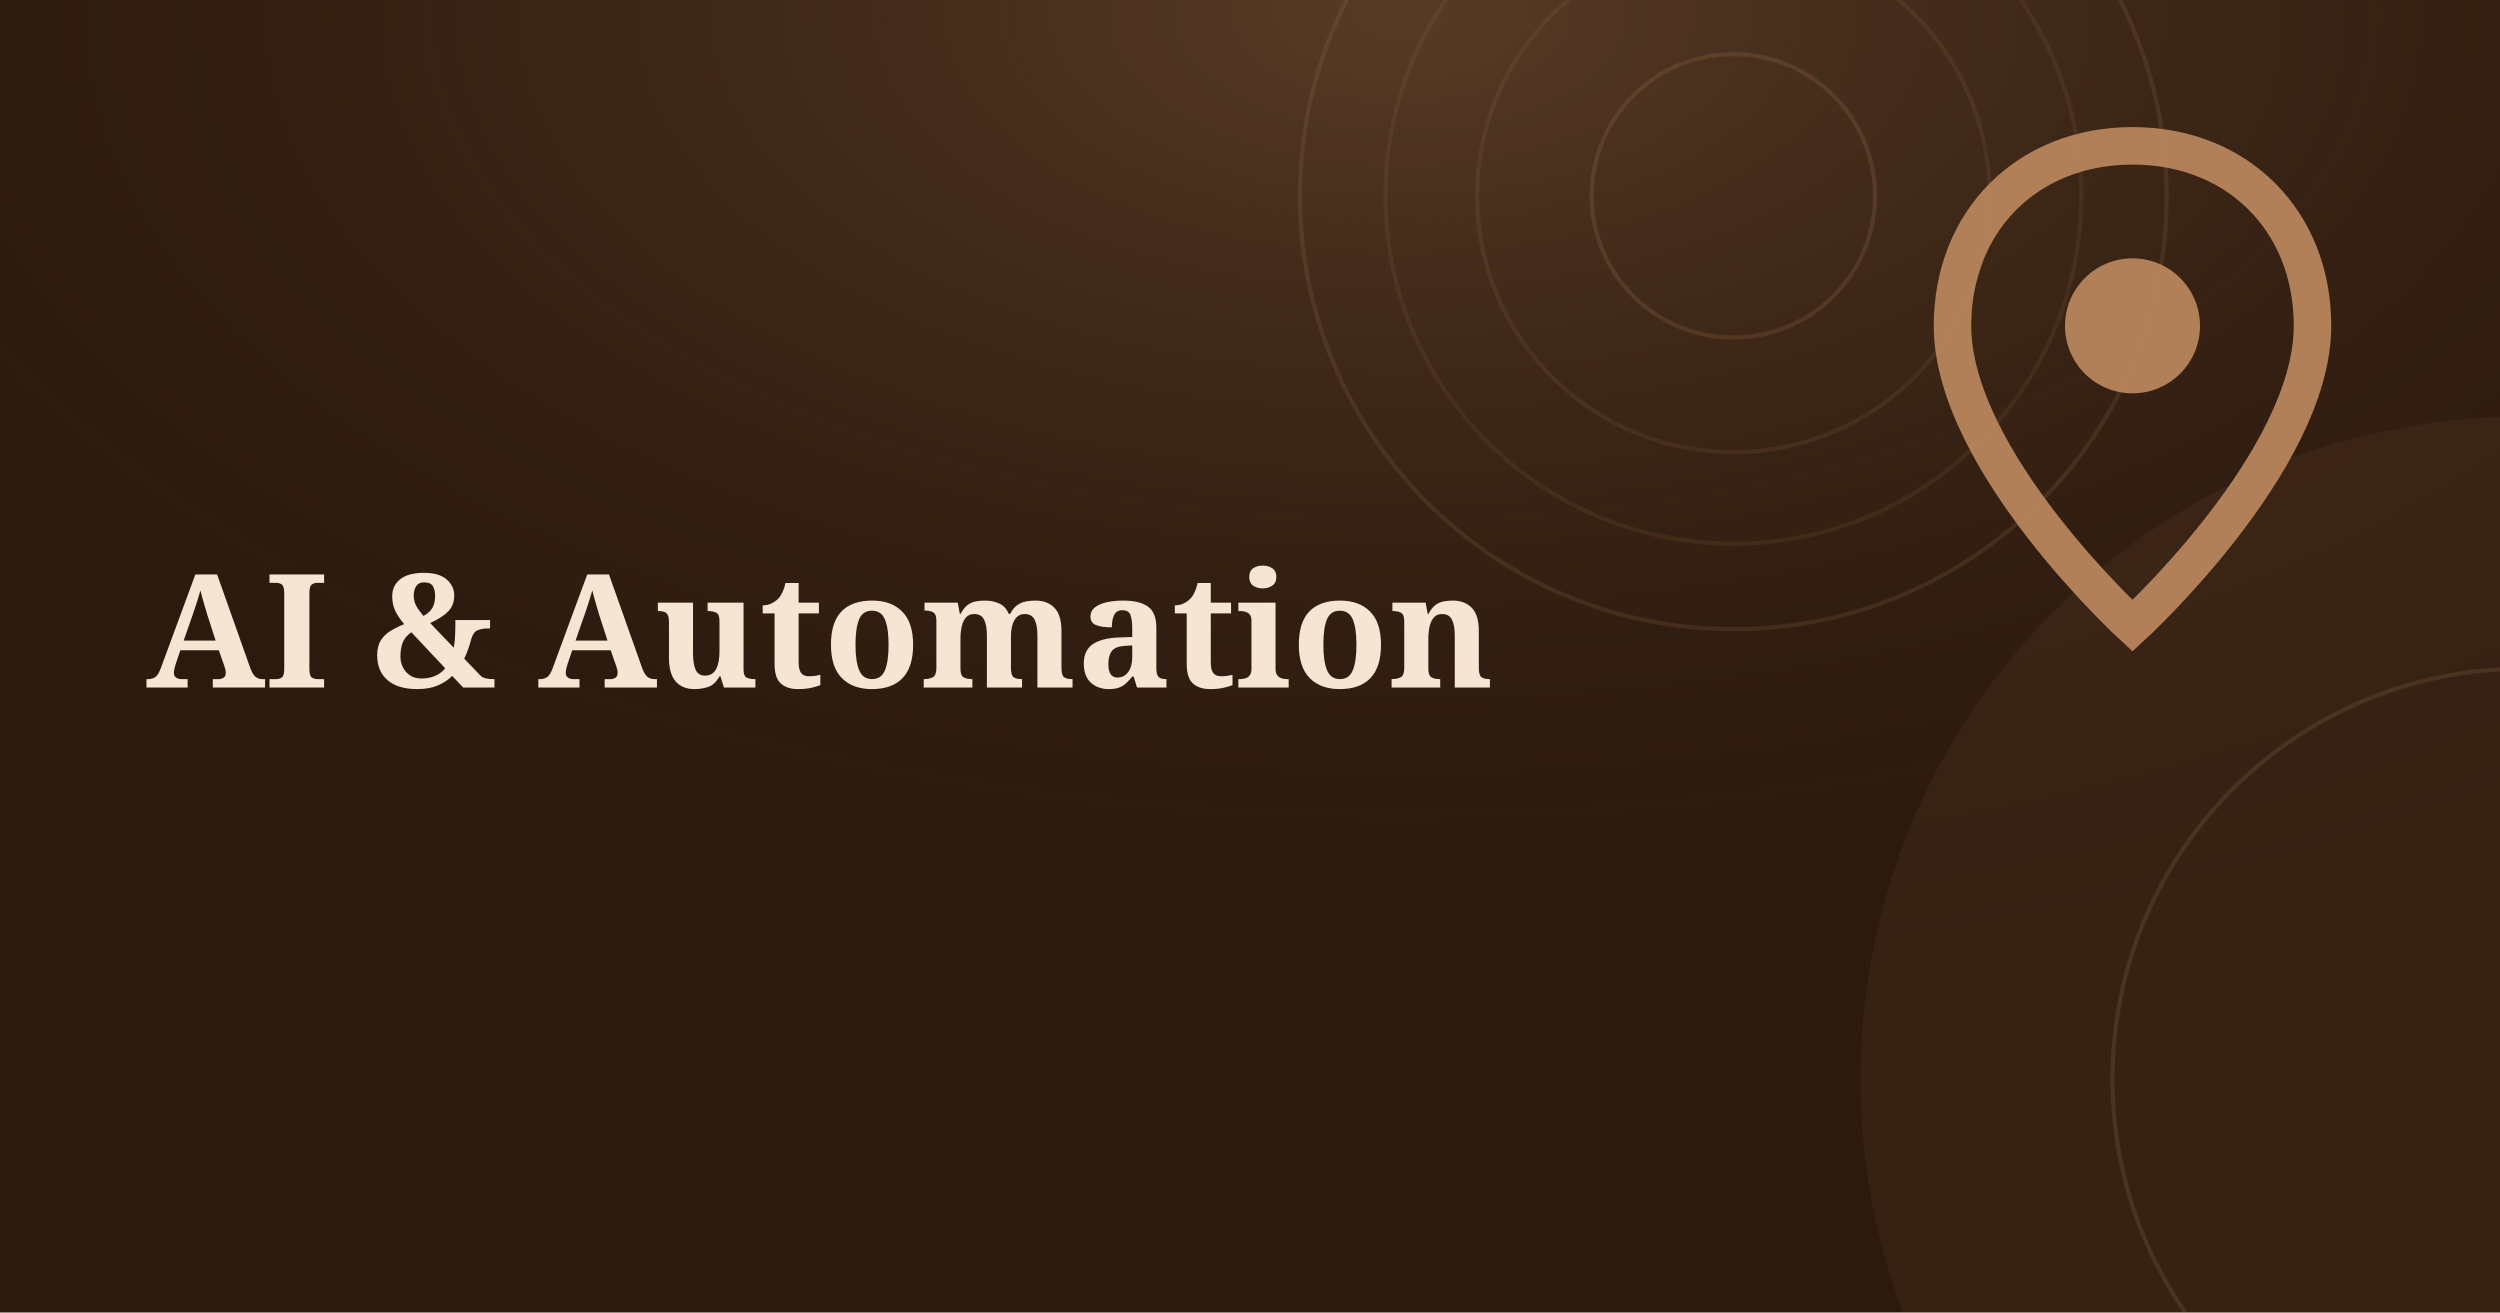
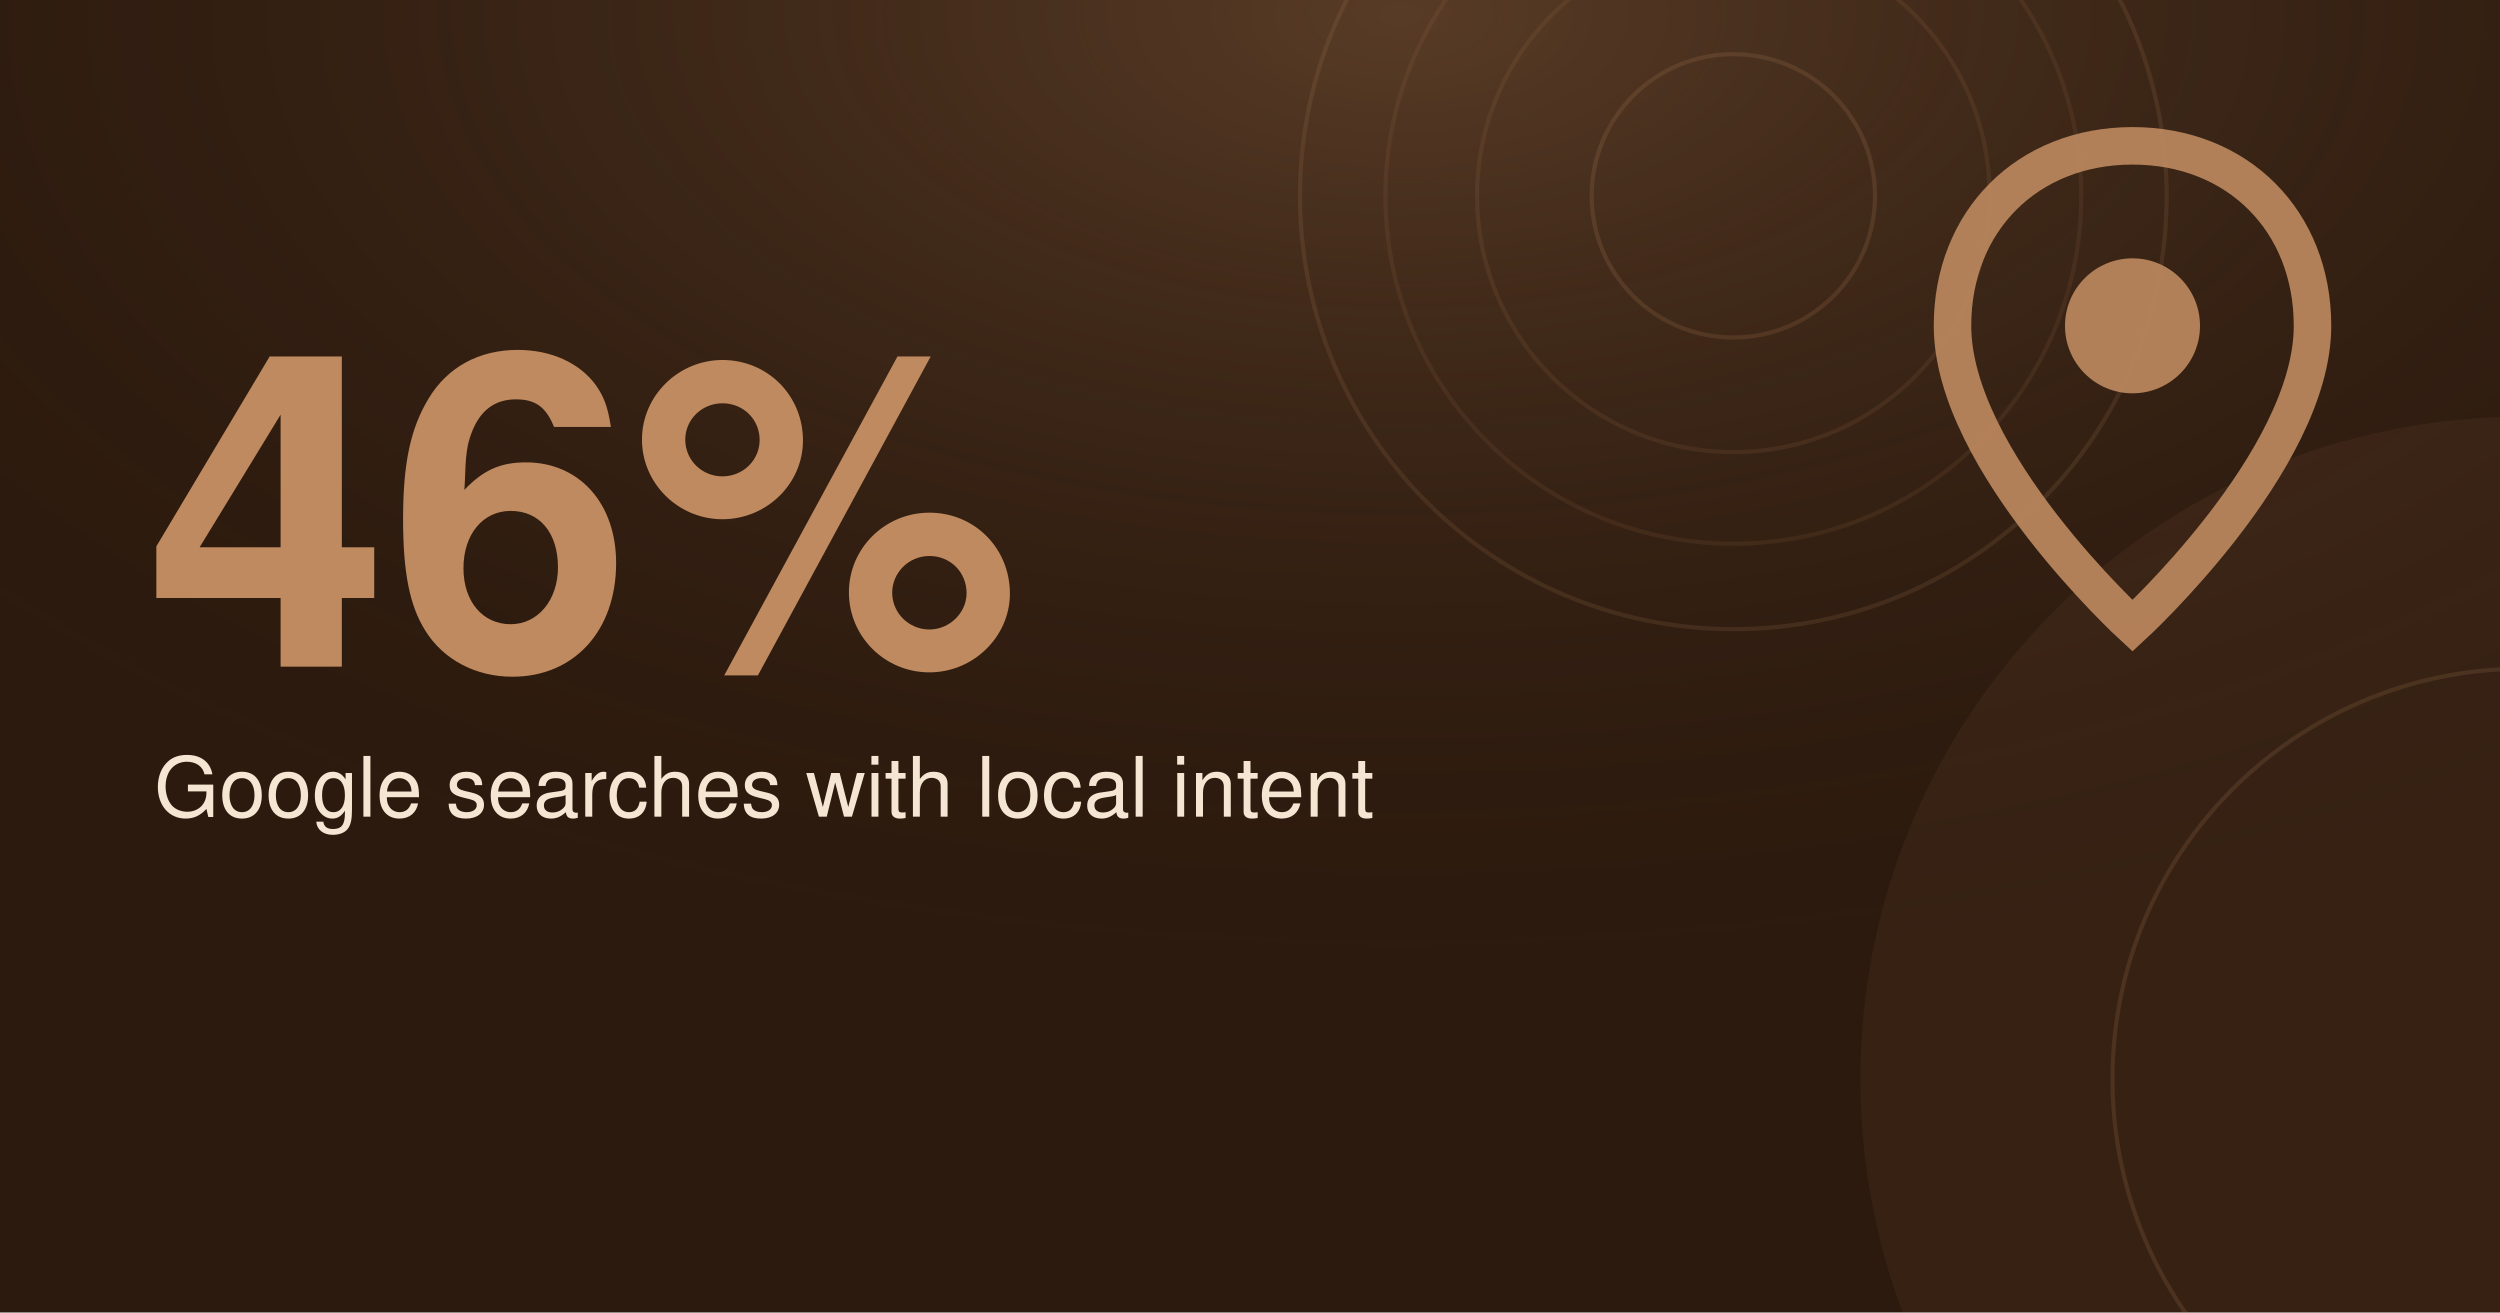
- <svg xmlns="http://www.w3.org/2000/svg" width="1200" height="630" viewBox="0 0 1200 630" role="img" aria-label="AI for Local Businesses: An Overview">
+ <svg xmlns="http://www.w3.org/2000/svg" width="1200" height="630" viewBox="0 0 1200 630" role="img" aria-label="AI for Local Businesses: Practical Overview for 2026">
  <defs>
    <radialGradient id="g" cx="56%" cy="1%" r="75%">
      <stop offset="0" stop-color="#bf8a5f" stop-opacity="0.30" />
      <stop offset="1" stop-color="#2c1a0e" stop-opacity="0" />
    </radialGradient>
  </defs>
  <rect width="1200" height="630" fill="#2c1a0e" />
  <rect width="1200" height="630" fill="url(#g)" />
  <circle cx="1211" cy="518" r="318" fill="#bf8a5f" fill-opacity="0.07" />
  <circle cx="1211" cy="518" r="197" fill="none" stroke="#bf8a5f" stroke-opacity="0.16" stroke-width="2" />
  <circle cx="832" cy="94" r="68" fill="none" stroke="#bf8a5f" stroke-opacity="0.17" stroke-width="2" />
  <circle cx="832" cy="94" r="123" fill="none" stroke="#bf8a5f" stroke-opacity="0.11" stroke-width="2" />
  <circle cx="832" cy="94" r="167" fill="none" stroke="#bf8a5f" stroke-opacity="0.10" stroke-width="2" />
  <circle cx="832" cy="94" r="208" fill="none" stroke="#bf8a5f" stroke-opacity="0.14" stroke-width="2" />
  <g transform="translate(930 70) scale(3.6)" opacity="0.9">
    <path d="M26 0C12 0 2 10 2 24c0 18 24 40 24 40s24-22 24-40C50 10 40 0 26 0z" fill="none" stroke="#bf8a5f" stroke-width="5" />
    <circle cx="26" cy="24" r="9" fill="#bf8a5f" />
  </g>
-   <text x="70" y="330" font-family="Georgia, serif" font-size="76" font-weight="700" fill="#f5e6d3">
-     <tspan x="70" dy="0">AI &amp; Automation</tspan>
-   </text>
+   <text x="70" y="320" font-family="Helvetica, Arial, sans-serif" font-size="210" font-weight="800" fill="#bf8a5f">46%</text>
+   <text x="74" y="392" font-family="Helvetica, Arial, sans-serif" font-size="40" fill="#f5e6d3">Google searches with local intent</text>
</svg>
